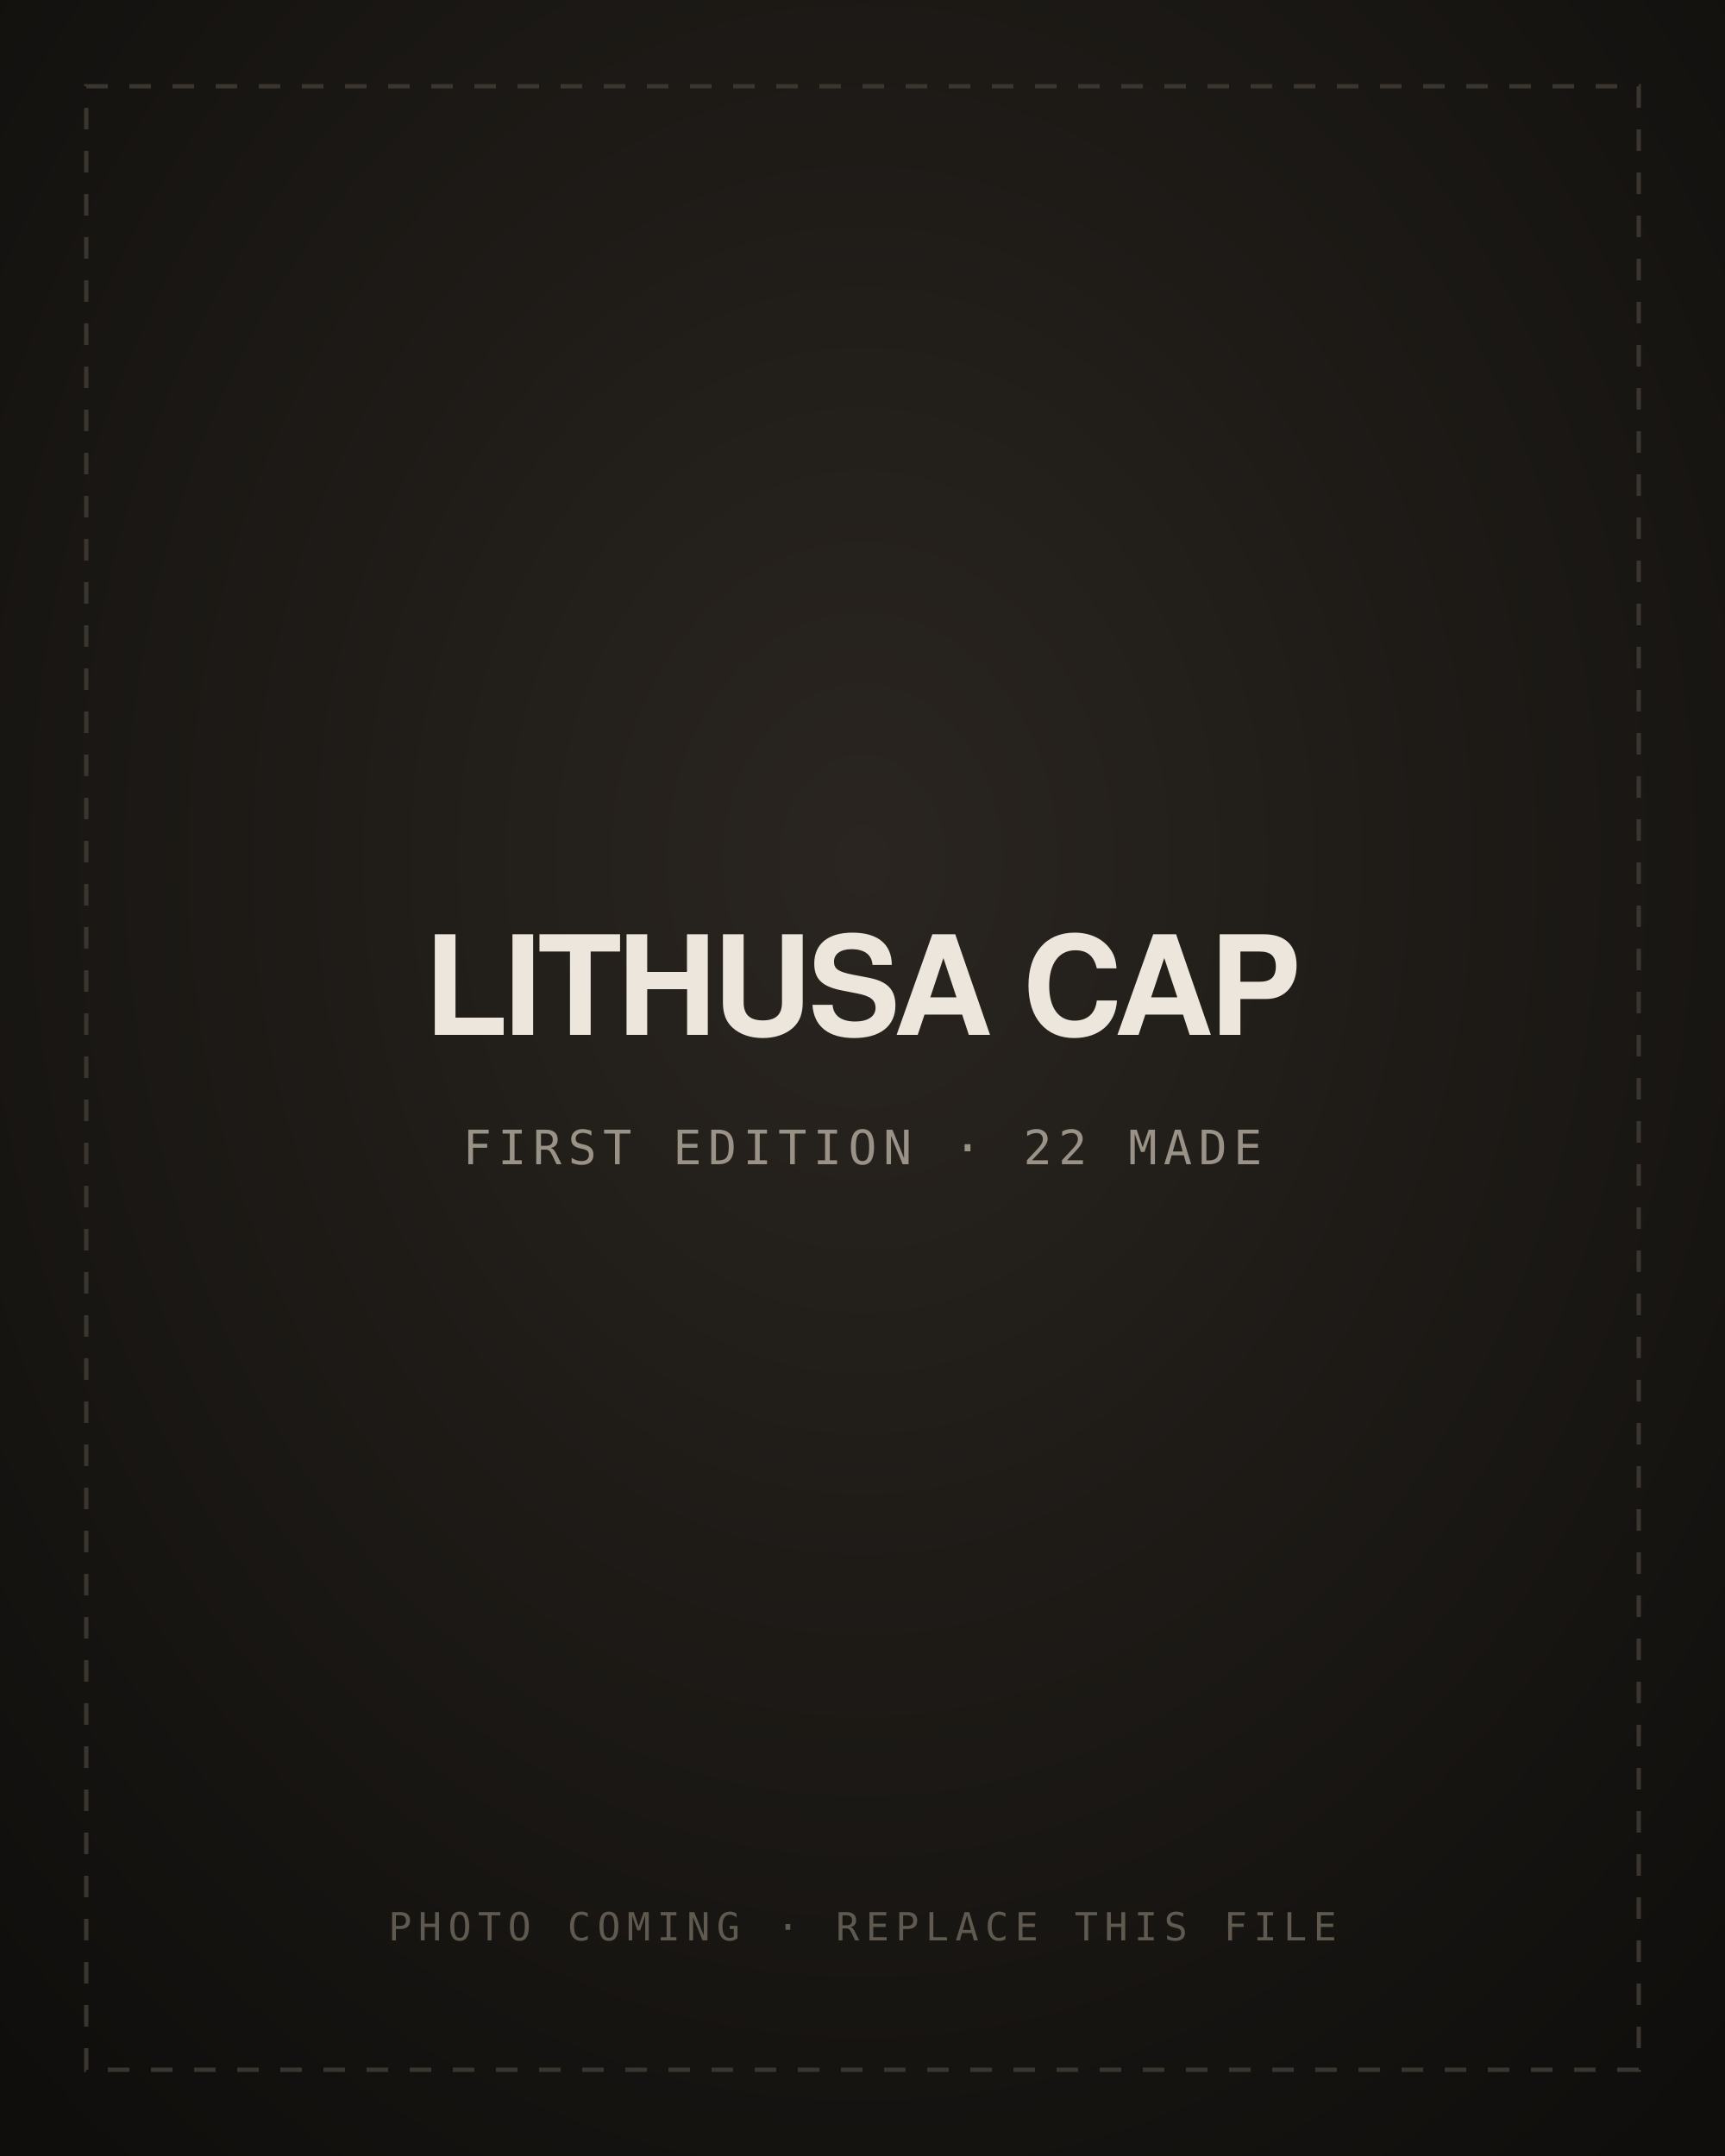
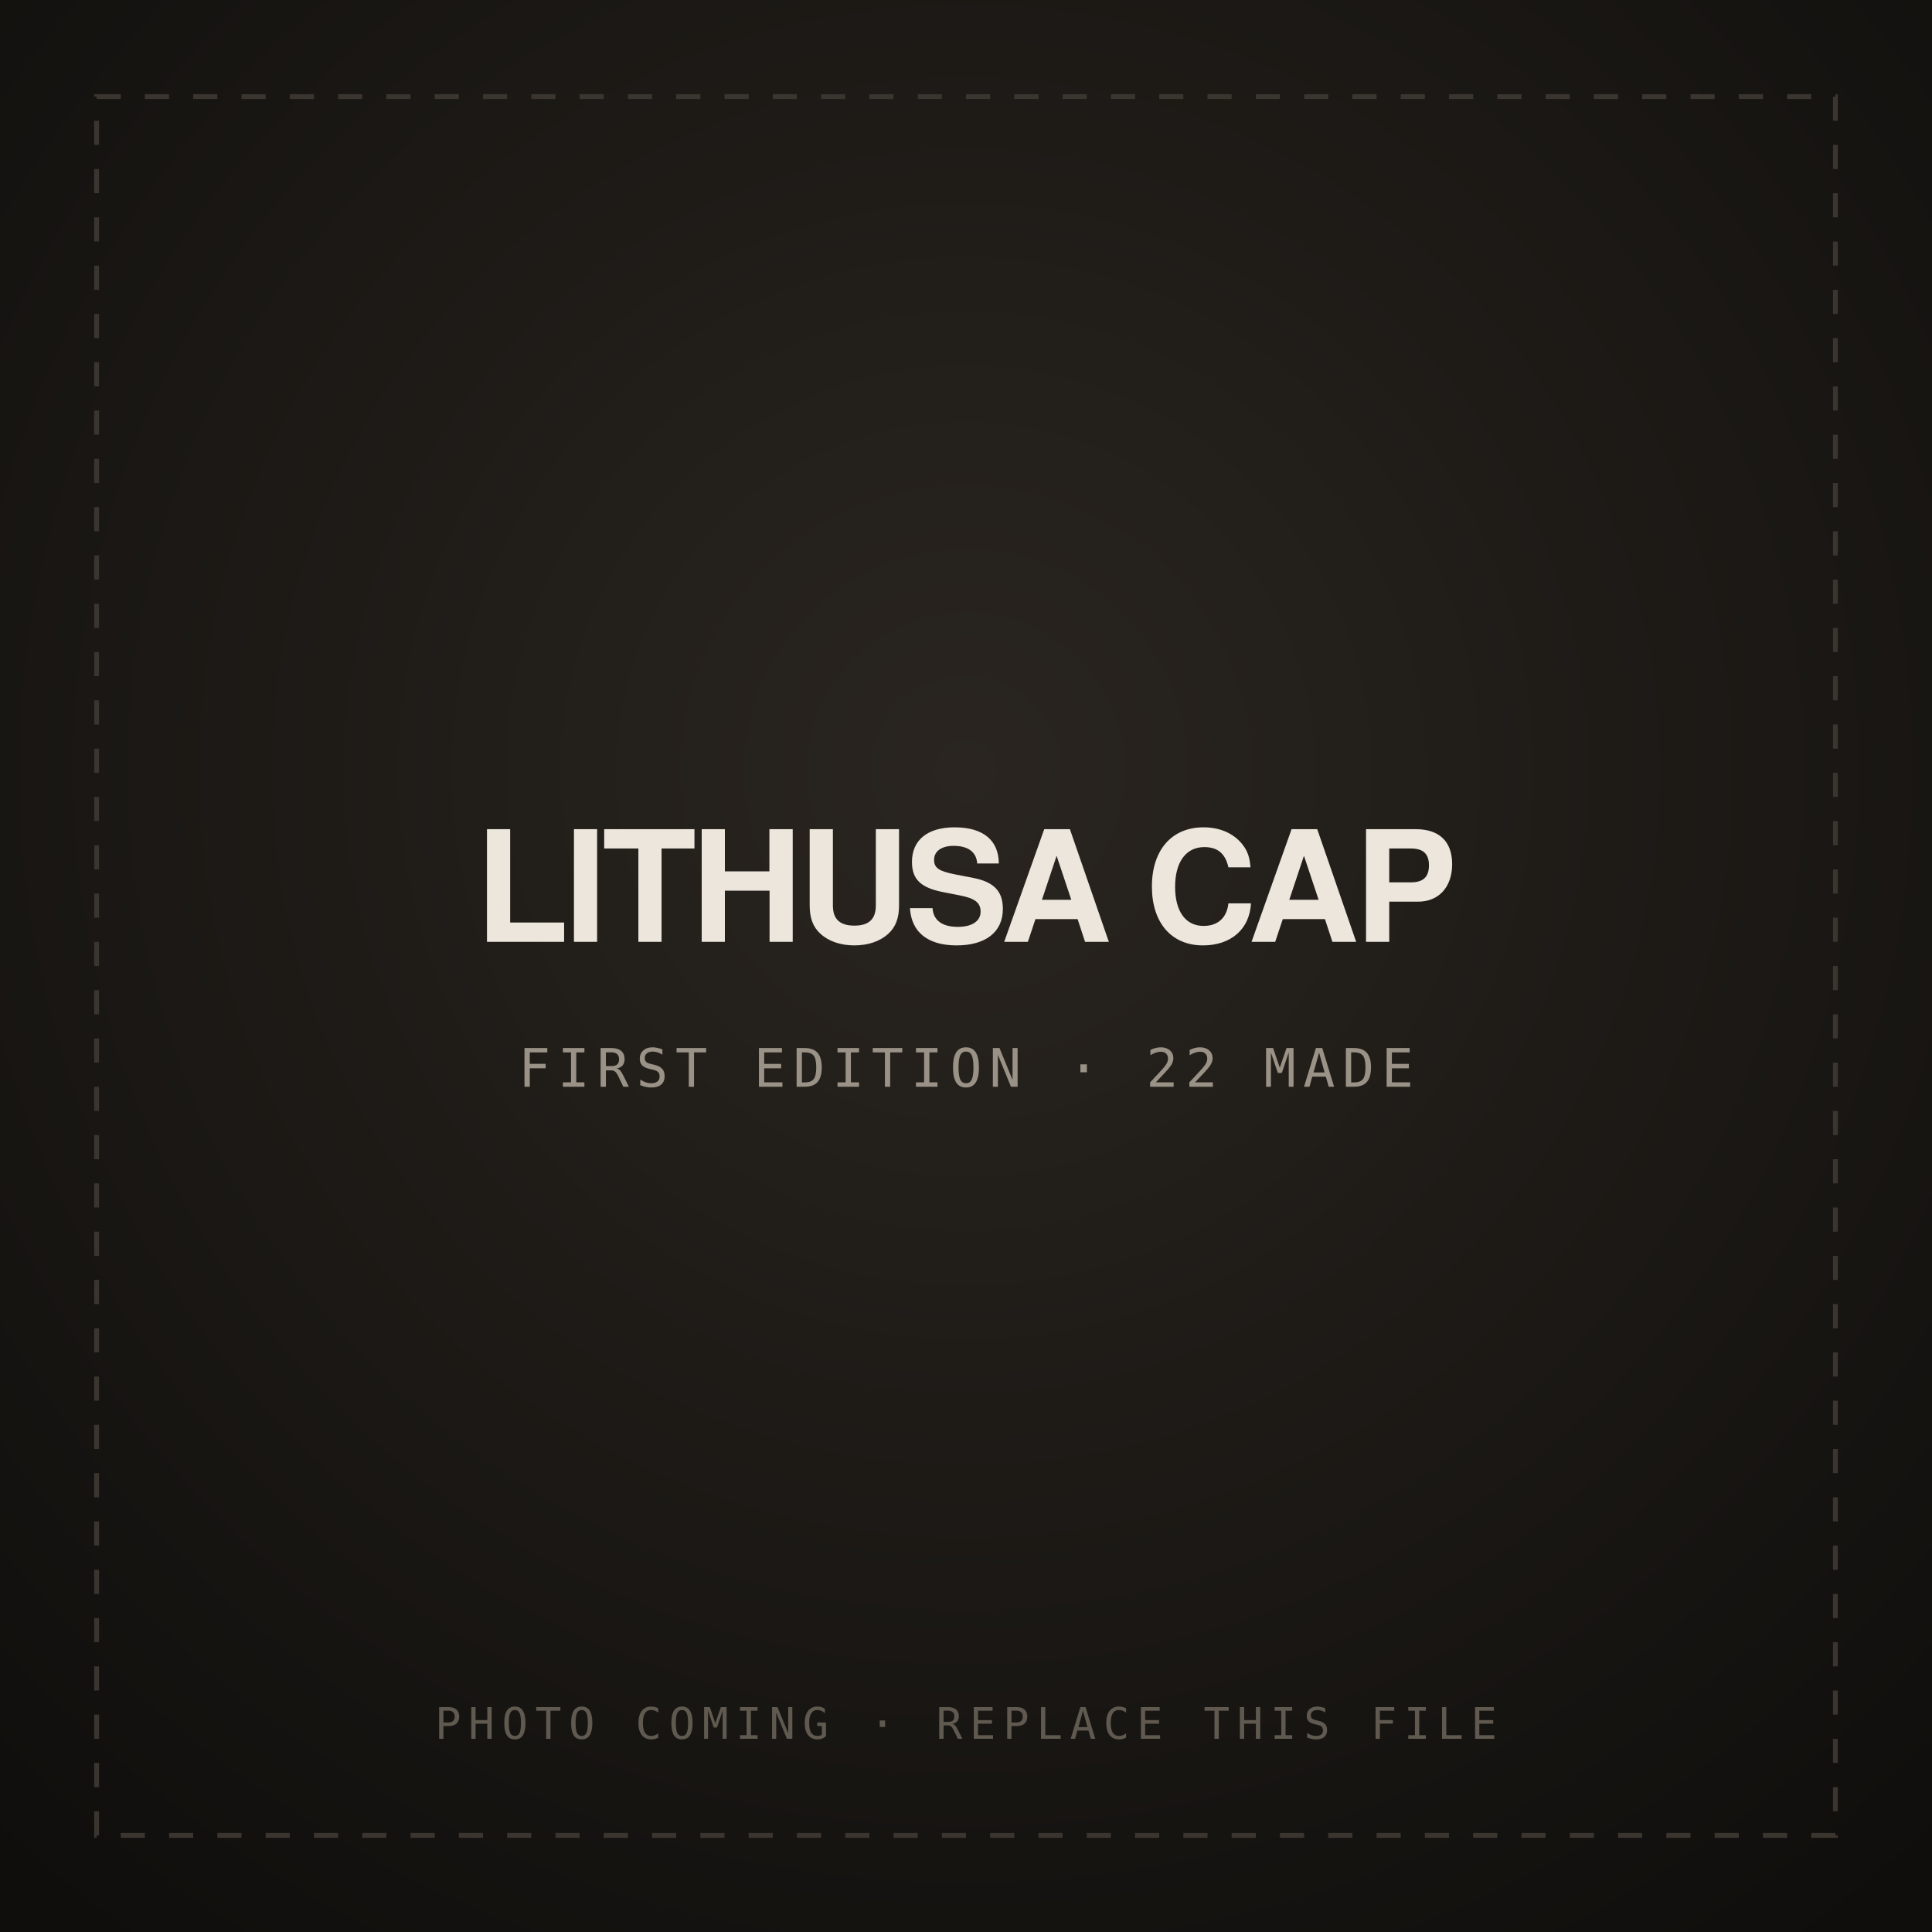
- <svg xmlns="http://www.w3.org/2000/svg" viewBox="0 0 800 1000" width="800" height="1000">
+ <svg xmlns="http://www.w3.org/2000/svg" viewBox="0 0 800 800" width="800" height="800">
  <defs>
    <radialGradient id="g" cx="50%" cy="40%" r="75%">
      <stop offset="0" stop-color="#2a2520" />
      <stop offset="1" stop-color="#0f0e0c" />
    </radialGradient>
  </defs>
-   <rect width="800" height="1000" fill="url(#g)" />
-   <rect x="40" y="40" width="720" height="920" fill="none" stroke="#3a352f" stroke-width="2" stroke-dasharray="10 10" />
-   <text x="400" y="480" fill="#ece6dc" font-family="Helvetica, Arial, sans-serif" font-size="64" font-weight="700" text-anchor="middle" letter-spacing="-2">LITHUSA CAP</text>
-   <text x="400" y="540" fill="#9a9286" font-family="Menlo, monospace" font-size="22" text-anchor="middle" letter-spacing="3">FIRST EDITION · 22 MADE</text>
-   <text x="400" y="900" fill="#5f594f" font-family="Menlo, monospace" font-size="18" text-anchor="middle" letter-spacing="3">PHOTO COMING · REPLACE THIS FILE</text>
+   <rect width="800" height="800" fill="url(#g)" />
+   <rect x="40" y="40" width="720" height="720" fill="none" stroke="#3a352f" stroke-width="2" stroke-dasharray="10 10" />
+   <text x="400" y="390" fill="#ece6dc" font-family="Helvetica, Arial, sans-serif" font-size="64" font-weight="700" text-anchor="middle" letter-spacing="-2">LITHUSA CAP</text>
+   <text x="400" y="450" fill="#9a9286" font-family="Menlo, monospace" font-size="22" text-anchor="middle" letter-spacing="3">FIRST EDITION · 22 MADE</text>
+   <text x="400" y="720" fill="#5f594f" font-family="Menlo, monospace" font-size="18" text-anchor="middle" letter-spacing="3">PHOTO COMING · REPLACE THIS FILE</text>
</svg>
